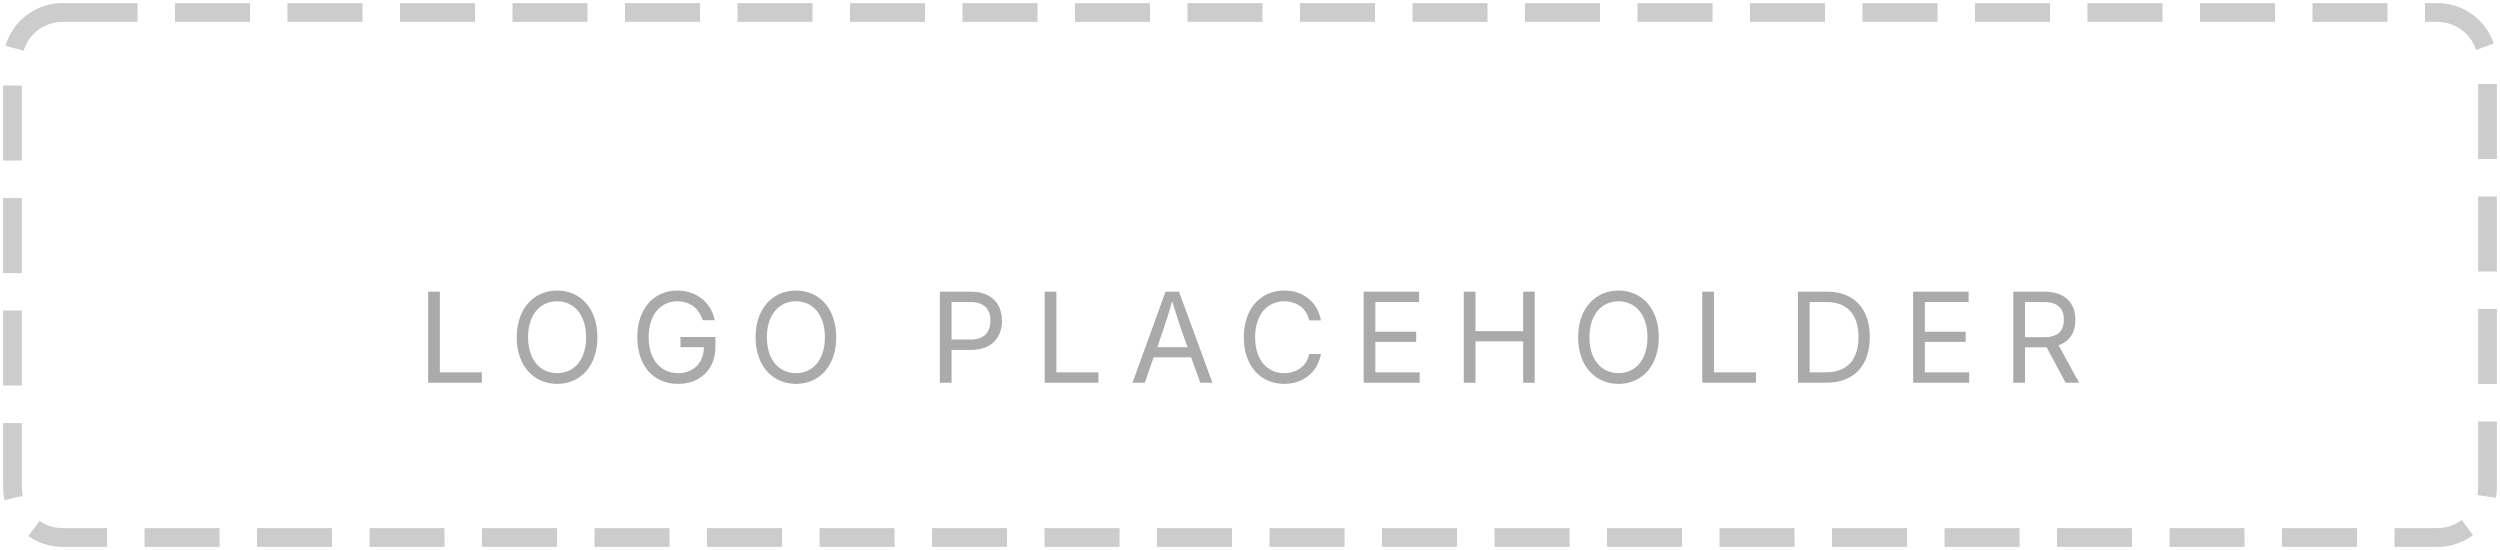
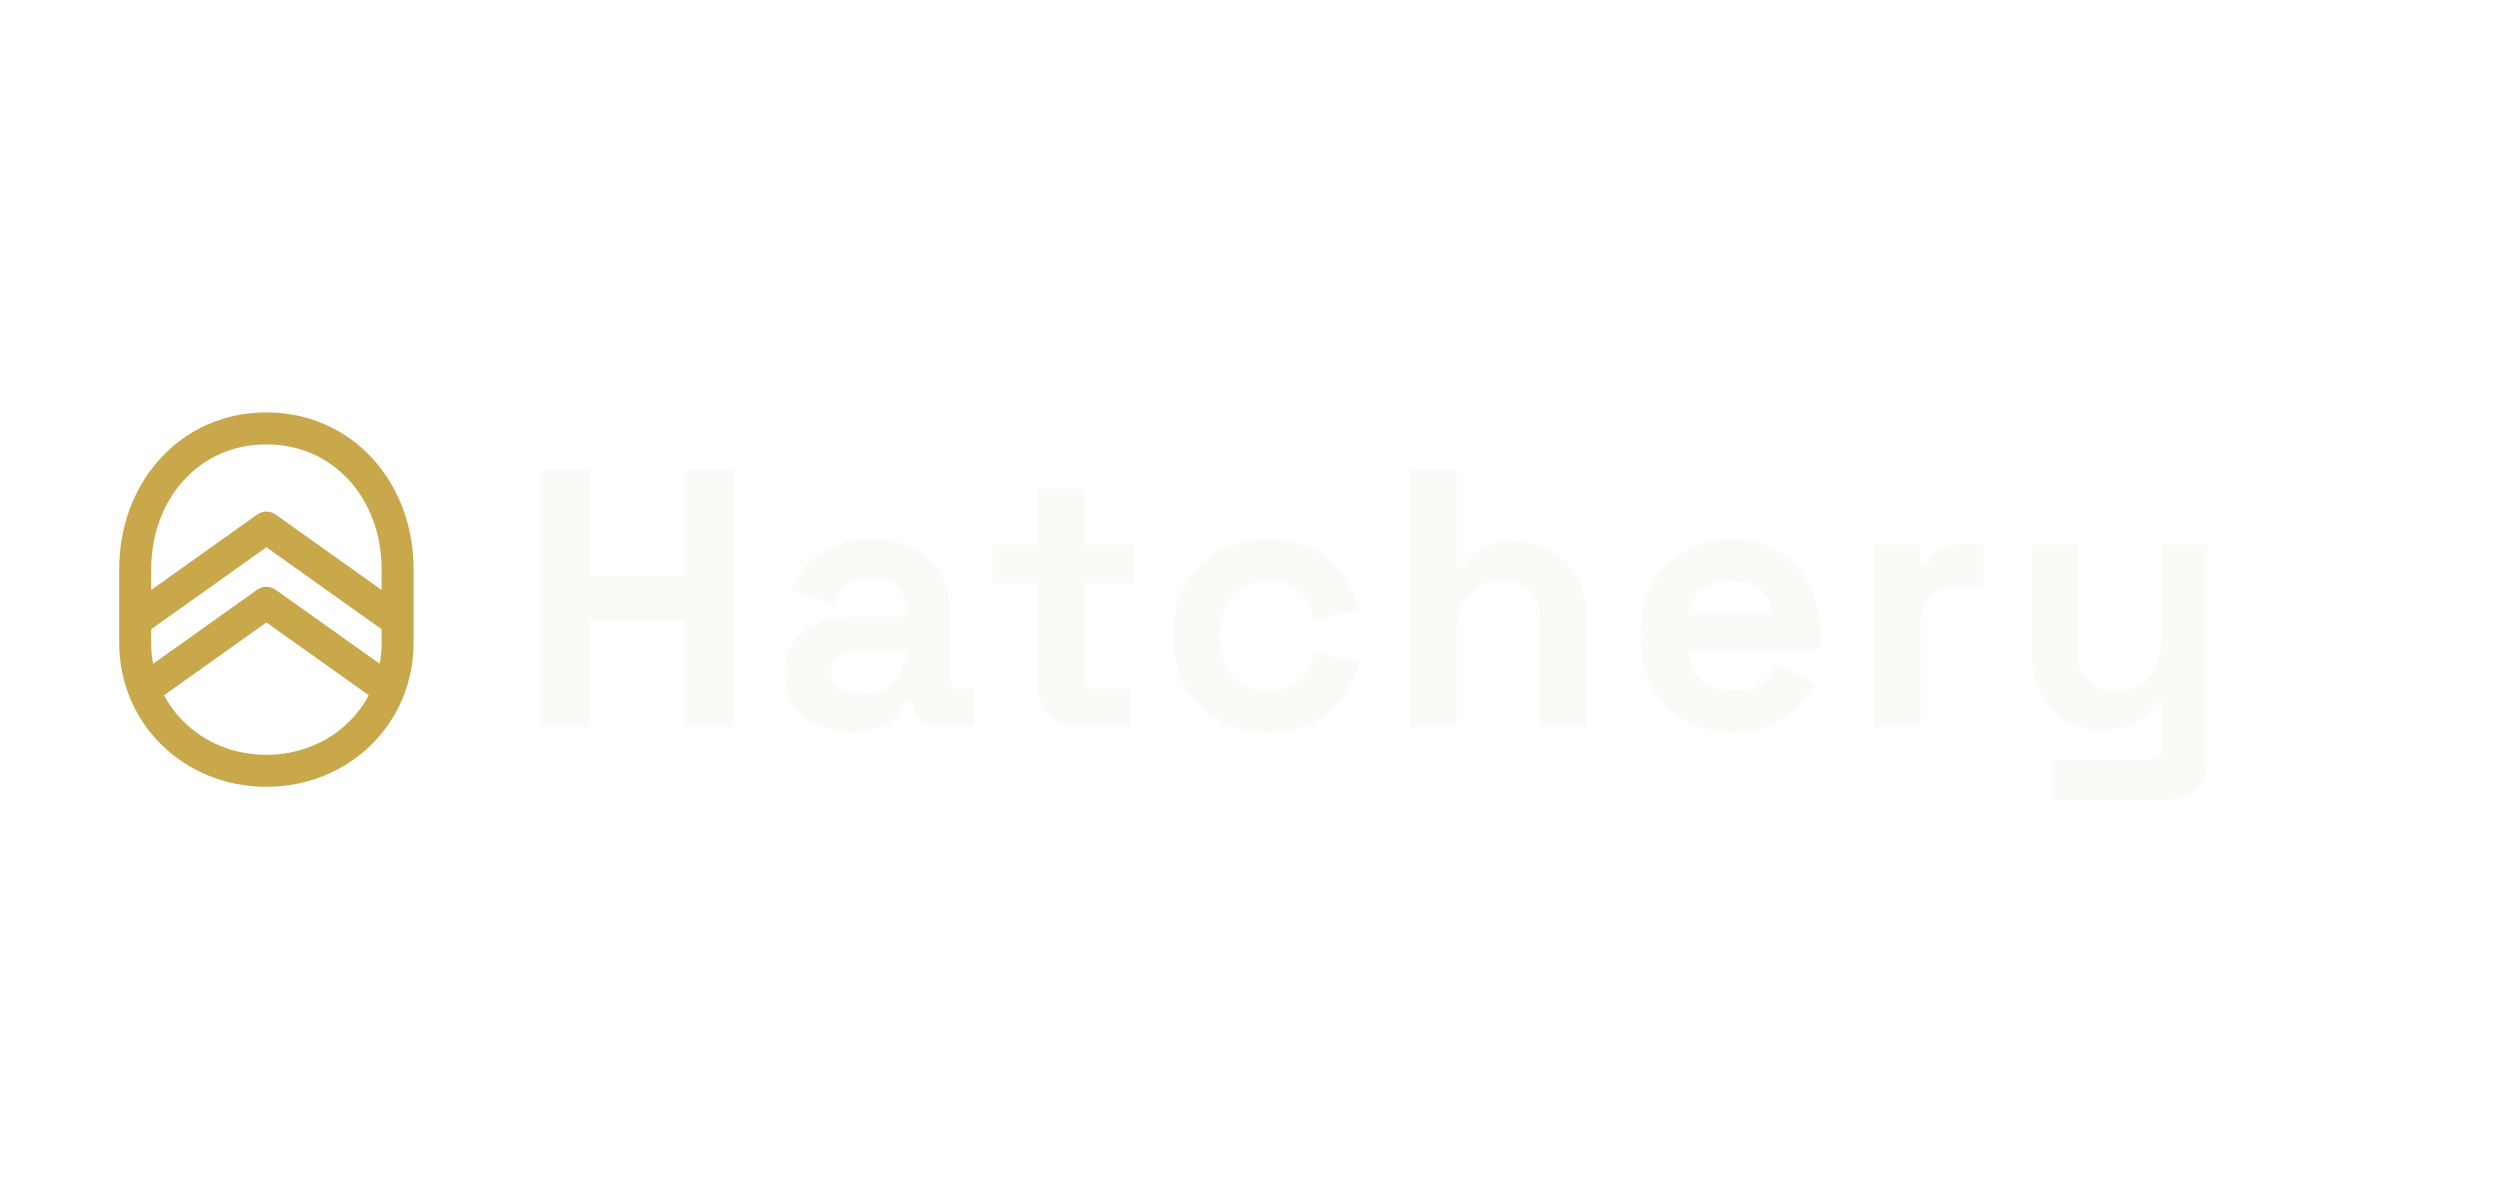
- <svg xmlns="http://www.w3.org/2000/svg" viewBox="0 0 200 44">
-   <rect x="1" y="1" width="198" height="42" rx="4" fill="none" stroke="#cccccc" stroke-width="1.5" stroke-dasharray="6 3" />
-   <text x="100" y="27" font-family="'Inter',-apple-system,BlinkMacSystemFont,'Segoe UI',sans-serif" font-size="10" font-weight="400" fill="#aaaaaa" letter-spacing="2" text-anchor="middle" dominant-baseline="middle">
-     LOGO PLACEHOLDER
-   </text>
+ <svg xmlns="http://www.w3.org/2000/svg" viewBox="0 0 750 360" role="img" aria-label="Hatchery">
+   <defs>
+     <clipPath id="ec">
+       <path d="M154 49 C106 49 72 88 72 137 L72 183 C72 228 108 263 154 263 C200 263 236 228 236 183 L236 137 C236 88 202 49 154 49 Z" />
+     </clipPath>
+   </defs>
+   <g transform="translate(6,105) scale(0.48)">
+     <path stroke="#C9A84C" fill="none" stroke-width="20" stroke-linecap="round" stroke-linejoin="round" d="M154 49 C106 49 72 88 72 137 L72 183 C72 228 108 263 154 263 C200 263 236 228 236 183 L236 137 C236 88 202 49 154 49 Z" />
+     <g clip-path="url(#ec)">
+       <path stroke="#C9A84C" fill="none" stroke-width="20" stroke-linecap="round" stroke-linejoin="round" d="M43 190 L154 111 L265 190" />
+       <path stroke="#C9A84C" fill="none" stroke-width="20" stroke-linecap="round" stroke-linejoin="round" d="M43 237 L154 158 L265 237" />
+     </g>
+   </g>
+   <path d="m 162.26,218 v -77 h 14.52 v 31.79 h 28.6 V 141 h 14.52 v 77 h -14.52 v -32.01 h -28.6 V 218 Z m 93.54,1.54 q -5.83,0 -10.45,-1.98 -4.62,-2.09 -7.37,-5.94 -2.64,-3.96 -2.64,-9.57 0,-5.61 2.64,-9.35 2.75,-3.85 7.48,-5.72 4.84,-1.98 11,-1.98 h 14.96 v -3.08 q 0,-3.85 -2.42,-6.27 -2.42,-2.53 -7.7,-2.53 -5.17,0 -7.7,2.42 -2.53,2.31 -3.3,6.05 l -12.76,-4.29 q 1.32,-4.18 4.18,-7.59 2.97,-3.52 7.81,-5.61 4.95,-2.2 11.99,-2.2 10.78,0 17.05,5.39 6.27,5.39 6.27,15.62 v 20.35 q 0,3.3 3.08,3.3 h 4.4 V 218 h -9.24 q -4.07,0 -6.71,-1.98 -2.64,-1.98 -2.64,-5.28 v -0.11 h -2.09 q -0.44,1.32 -1.98,3.52 -1.54,2.09 -4.84,3.74 -3.3,1.65 -9.02,1.65 z m 2.42,-11.22 q 5.83,0 9.46,-3.19 3.74,-3.3 3.74,-8.69 v -1.1 h -13.97 q -3.85,0 -6.05,1.65 -2.2,1.65 -2.2,4.62 0,2.97 2.31,4.84 2.31,1.87 6.71,1.87 z m 65.16,9.68 q -5.39,0 -8.8,-3.3 -3.3,-3.41 -3.3,-9.02 v -30.8 h -13.64 v -11.44 h 13.64 V 146.5 h 13.86 v 16.94 h 14.96 v 11.44 h -14.96 v 28.38 q 0,3.3 3.08,3.3 h 10.56 V 218 Z m 56.91,1.54 q -7.92,0 -14.41,-3.3 -6.38,-3.3 -10.12,-9.57 -3.74,-6.27 -3.74,-15.18 v -1.54 q 0,-8.91 3.74,-15.18 3.74,-6.27 10.12,-9.57 6.49,-3.3 14.41,-3.3 7.81,0 13.42,2.75 5.61,2.75 9.02,7.59 3.52,4.73 4.62,10.78 l -13.42,2.86 q -0.44,-3.3 -1.98,-5.94 -1.54,-2.64 -4.4,-4.18 -2.75,-1.54 -6.93,-1.54 -4.18,0 -7.59,1.87 -3.3,1.76 -5.28,5.39 -1.87,3.52 -1.87,8.69 v 1.1 q 0,5.17 1.87,8.8 1.98,3.52 5.28,5.39 3.41,1.76 7.59,1.76 6.27,0 9.46,-3.19 3.3,-3.3 4.18,-8.58 l 13.42,3.19 q -1.43,5.83 -4.95,10.67 -3.41,4.73 -9.02,7.48 -5.61,2.75 -13.42,2.75 z M 423.119,218 v -77 h 13.86 v 29.15 h 1.98 q 0.88,-1.76 2.75,-3.52 1.87,-1.76 4.95,-2.86 3.19,-1.21 8.03,-1.21 6.38,0 11.11,2.97 4.84,2.86 7.48,8.03 2.64,5.06 2.64,11.88 V 218 h -13.86 v -31.46 q 0,-6.16 -3.08,-9.24 -2.97,-3.08 -8.58,-3.08 -6.38,0 -9.9,4.29 -3.52,4.18 -3.52,11.77 V 218 Z m 96.62,1.54 q -8.14,0 -14.41,-3.41 -6.16,-3.52 -9.68,-9.79 -3.41,-6.38 -3.41,-14.96 v -1.32 q 0,-8.58 3.41,-14.85 3.41,-6.38 9.57,-9.79 6.16,-3.52 14.3,-3.52 8.03,0 13.97,3.63 5.94,3.52 9.24,9.9 3.3,6.27 3.3,14.63 v 4.73 h -39.71 q 0.22,5.61 4.18,9.13 3.96,3.52 9.68,3.52 5.83,0 8.58,-2.53 2.75,-2.53 4.18,-5.61 l 11.33,5.94 q -1.54,2.86 -4.51,6.27 -2.86,3.3 -7.7,5.72 -4.84,2.31 -12.32,2.31 z m -13.31,-35.09 h 25.52 q -0.44,-4.73 -3.85,-7.59 -3.3,-2.86 -8.69,-2.86 -5.61,0 -8.91,2.86 -3.3,2.86 -4.07,7.59 z M 562.349,218 v -54.56 h 13.64 v 6.16 h 1.98 q 1.21,-3.3 3.96,-4.84 2.86,-1.54 6.6,-1.54 h 6.6 v 12.32 h -6.82 q -5.28,0 -8.69,2.86 -3.41,2.75 -3.41,8.58 V 218 Z m 53.5,22 v -12.1 h 29.7 q 3.08,0 3.08,-3.3 v -13.75 h -1.98 q -0.88,1.87 -2.75,3.74 -1.87,1.87 -5.06,3.08 -3.19,1.21 -8.14,1.21 -6.38,0 -11.22,-2.86 -4.73,-2.97 -7.37,-8.14 -2.64,-5.17 -2.64,-11.88 v -32.56 h 13.86 v 31.46 q 0,6.16 2.97,9.24 3.08,3.08 8.69,3.08 6.38,0 9.9,-4.18 3.52,-4.29 3.52,-11.88 v -27.72 h 13.86 v 64.24 q 0,5.61 -3.3,8.91 -3.3,3.41 -8.8,3.41 z" style="font-weight:700;font-size:110px;font-family:'Space Grotesk', Arial, sans-serif;letter-spacing:4;fill:#fafaf7" aria-label="Hatchery" />
</svg>
